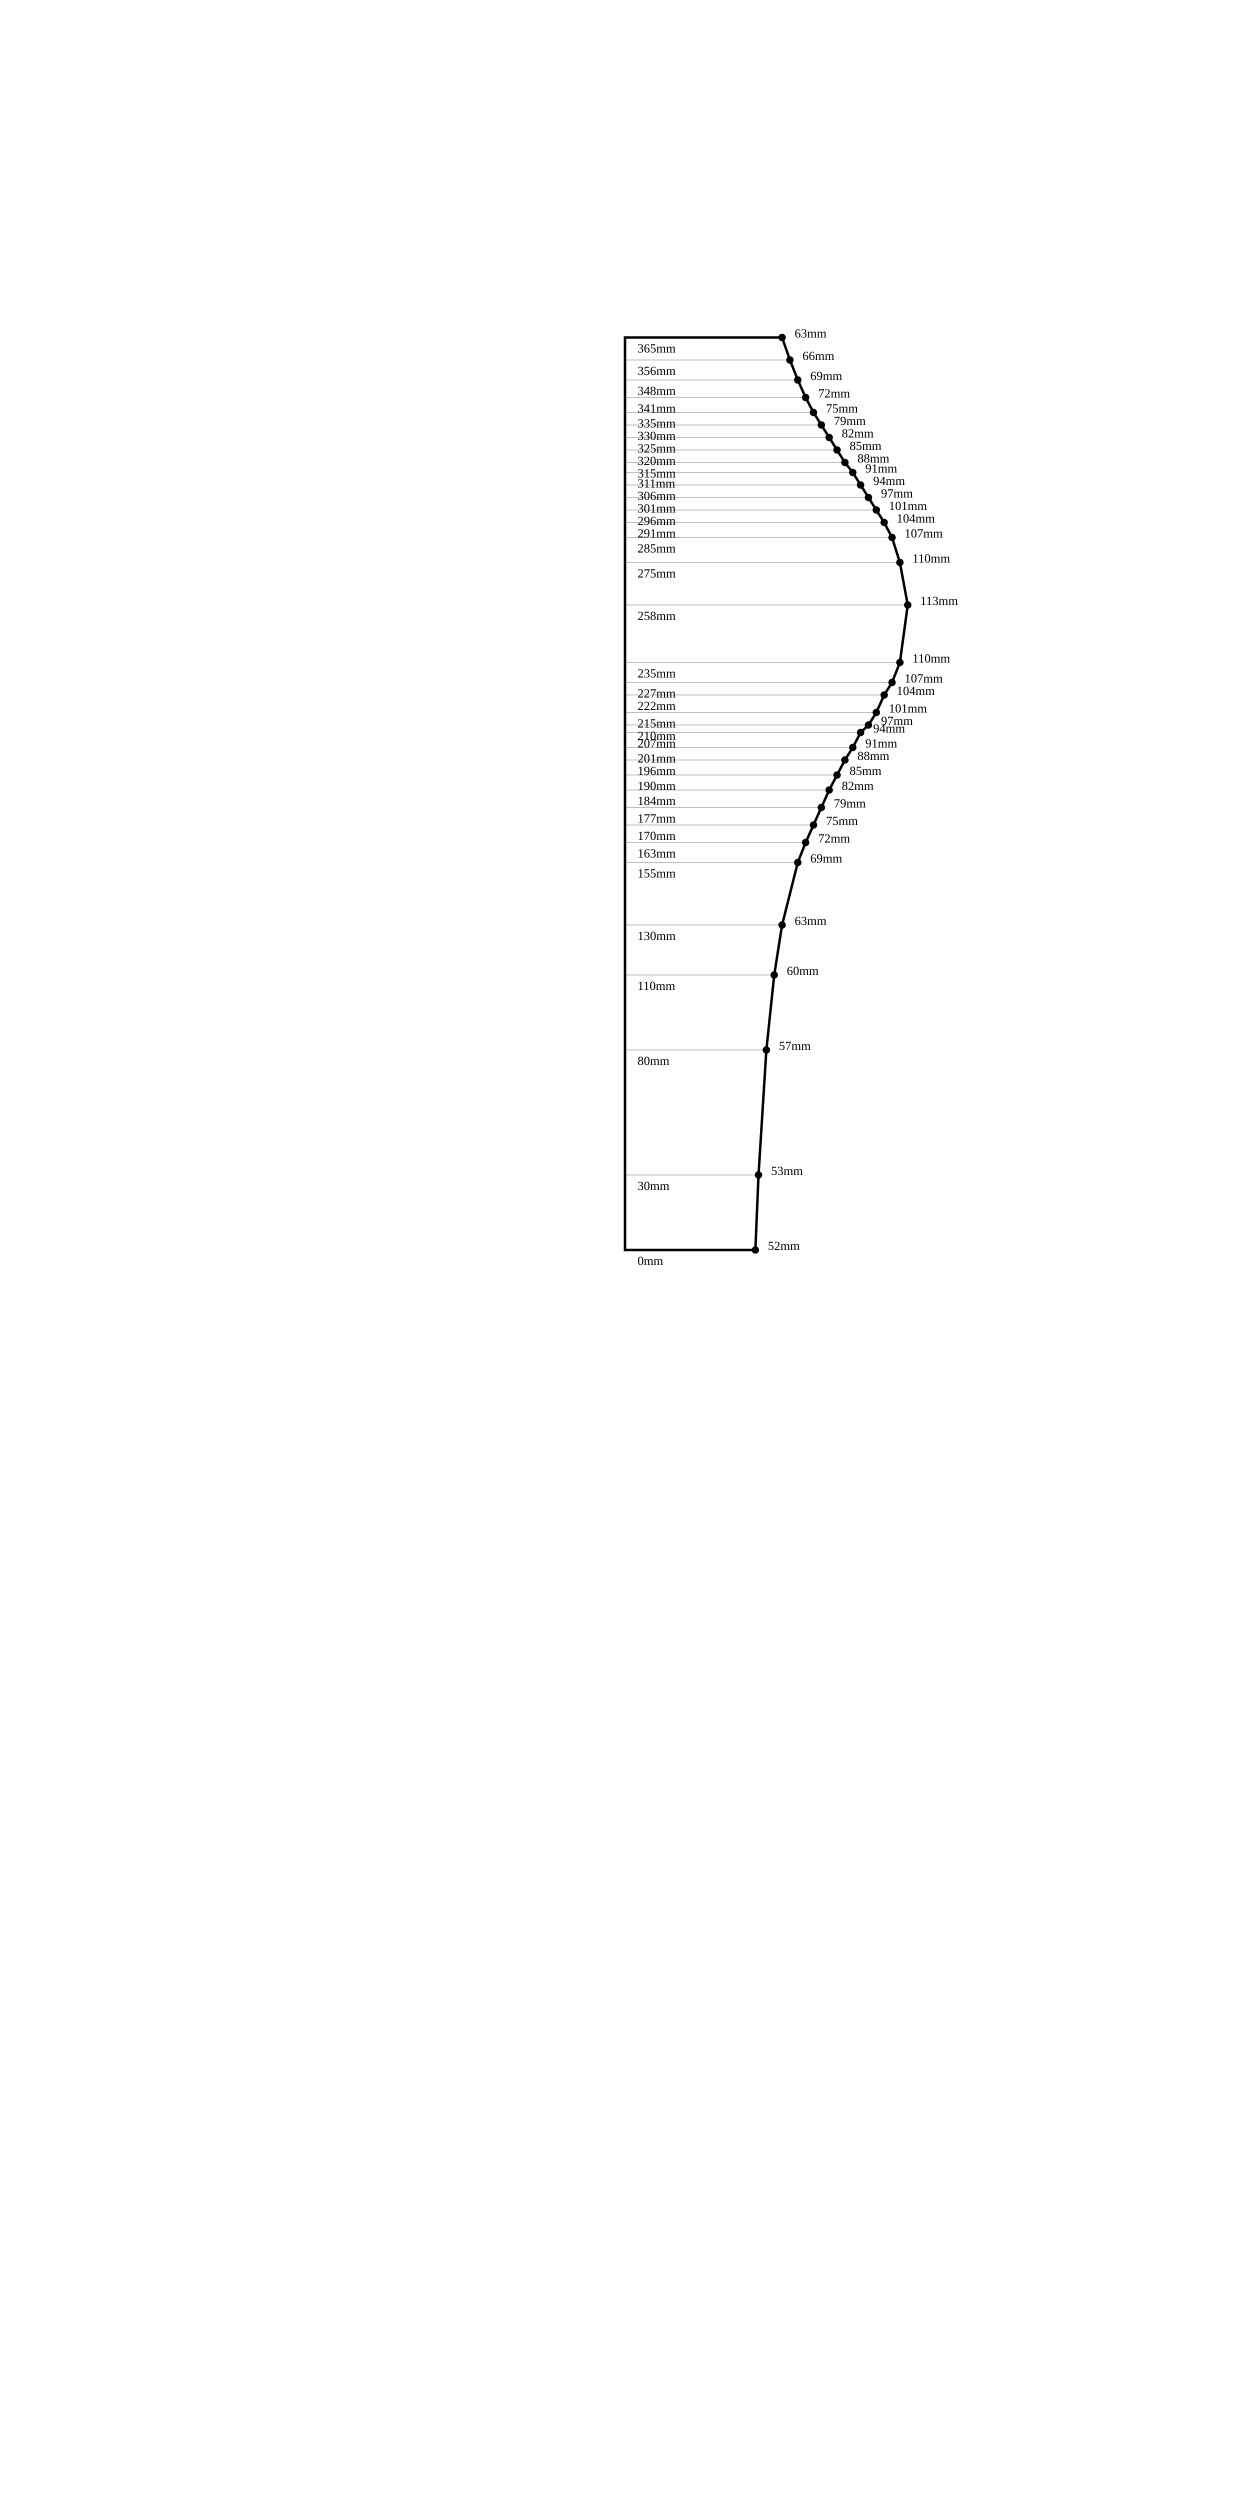
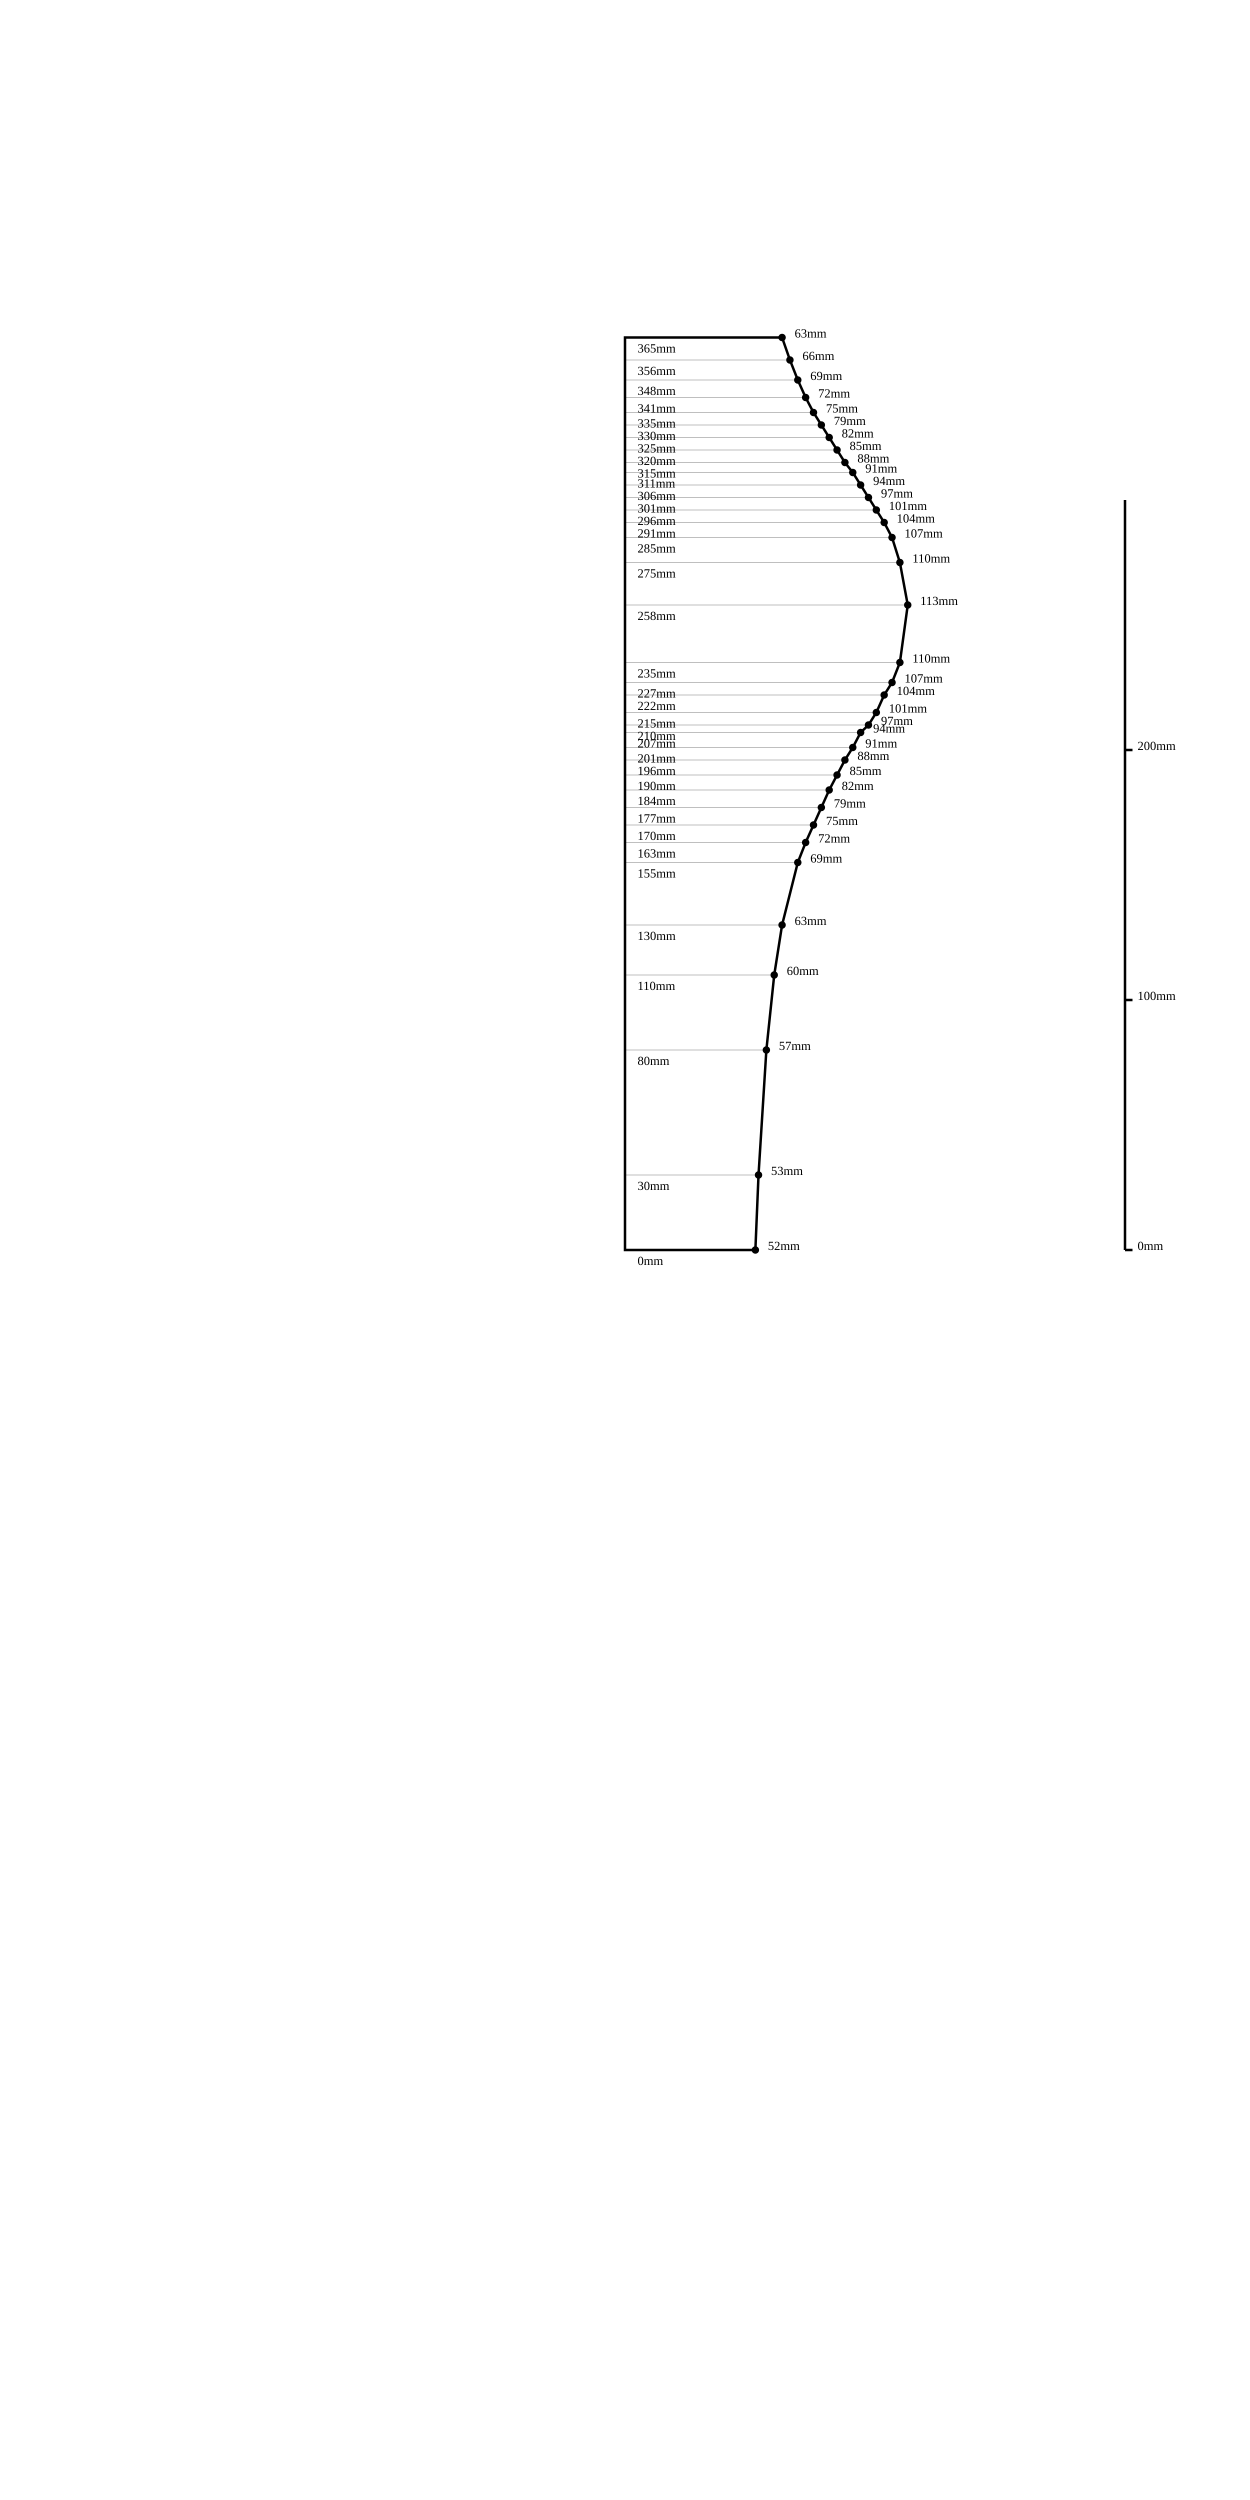
<svg xmlns="http://www.w3.org/2000/svg" width="500" height="1000" viewBox="-250.0 -500.0 500 1000" stroke="black" fill="none">
  <defs>
</defs>
  <path d="M52.15,0 L53.407,-30 L56.549,-80 L59.69,-110 L62.832,-130 L69.115,-155 L72.257,-163 L75.398,-170 L78.54,-177 L81.681,-184 L84.823,-190 L87.965,-196 L91.106,-201 L94.248,-207 L97.389,-210 L100.531,-215 L103.673,-222 L106.814,-227 L109.956,-235 L113.097,-258 L109.956,-275 L106.814,-285 L103.673,-291 L100.531,-296 L97.389,-301 L94.248,-306 L91.106,-311 L87.965,-315 L84.823,-320 L81.681,-325 L78.54,-330 L75.398,-335 L72.257,-341 L69.115,-348 L65.973,-356 L62.832,-365" />
  <circle cx="52.15" cy="0" r="1" fill="black" />
  <text x="57.15" y="0" font-size="5" stroke="none" fill="#000000" dy="0em">52mm</text>
-   <path d="M0,0 L52.15,0" stroke-width="0.1" stroke="dashed" />
+   <path d="M0,0 L52.15,0" stroke-width="0.1" />
  <text x="5" y="6" font-size="5" stroke="none" fill="#000000" dy="0em">0mm</text>
  <circle cx="53.407" cy="-30" r="1" fill="black" />
  <text x="58.407" y="-30" font-size="5" stroke="none" fill="#000000" dy="0em">53mm</text>
-   <path d="M0,-30 L53.407,-30" stroke-width="0.1" stroke="dashed" />
+   <path d="M0,-30 L53.407,-30" stroke-width="0.1" />
  <text x="5" y="-24" font-size="5" stroke="none" fill="#000000" dy="0em">30mm</text>
  <circle cx="56.549" cy="-80" r="1" fill="black" />
  <text x="61.549" y="-80" font-size="5" stroke="none" fill="#000000" dy="0em">57mm</text>
-   <path d="M0,-80 L56.549,-80" stroke-width="0.1" stroke="dashed" />
+   <path d="M0,-80 L56.549,-80" stroke-width="0.1" />
  <text x="5" y="-74" font-size="5" stroke="none" fill="#000000" dy="0em">80mm</text>
  <circle cx="59.69" cy="-110" r="1" fill="black" />
  <text x="64.69" y="-110" font-size="5" stroke="none" fill="#000000" dy="0em">60mm</text>
-   <path d="M0,-110 L59.69,-110" stroke-width="0.1" stroke="dashed" />
+   <path d="M0,-110 L59.69,-110" stroke-width="0.1" />
  <text x="5" y="-104" font-size="5" stroke="none" fill="#000000" dy="0em">110mm</text>
  <circle cx="62.832" cy="-130" r="1" fill="black" />
  <text x="67.832" y="-130" font-size="5" stroke="none" fill="#000000" dy="0em">63mm</text>
-   <path d="M0,-130 L62.832,-130" stroke-width="0.1" stroke="dashed" />
+   <path d="M0,-130 L62.832,-130" stroke-width="0.1" />
  <text x="5" y="-124" font-size="5" stroke="none" fill="#000000" dy="0em">130mm</text>
  <circle cx="69.115" cy="-155" r="1" fill="black" />
  <text x="74.115" y="-155" font-size="5" stroke="none" fill="#000000" dy="0em">69mm</text>
-   <path d="M0,-155 L69.115,-155" stroke-width="0.1" stroke="dashed" />
+   <path d="M0,-155 L69.115,-155" stroke-width="0.1" />
  <text x="5" y="-149" font-size="5" stroke="none" fill="#000000" dy="0em">155mm</text>
  <circle cx="72.257" cy="-163" r="1" fill="black" />
  <text x="77.257" y="-163" font-size="5" stroke="none" fill="#000000" dy="0em">72mm</text>
-   <path d="M0,-163 L72.257,-163" stroke-width="0.1" stroke="dashed" />
+   <path d="M0,-163 L72.257,-163" stroke-width="0.1" />
  <text x="5" y="-157" font-size="5" stroke="none" fill="#000000" dy="0em">163mm</text>
  <circle cx="75.398" cy="-170" r="1" fill="black" />
  <text x="80.398" y="-170" font-size="5" stroke="none" fill="#000000" dy="0em">75mm</text>
-   <path d="M0,-170 L75.398,-170" stroke-width="0.1" stroke="dashed" />
+   <path d="M0,-170 L75.398,-170" stroke-width="0.1" />
  <text x="5" y="-164" font-size="5" stroke="none" fill="#000000" dy="0em">170mm</text>
  <circle cx="78.54" cy="-177" r="1" fill="black" />
  <text x="83.54" y="-177" font-size="5" stroke="none" fill="#000000" dy="0em">79mm</text>
-   <path d="M0,-177 L78.54,-177" stroke-width="0.1" stroke="dashed" />
+   <path d="M0,-177 L78.54,-177" stroke-width="0.1" />
  <text x="5" y="-171" font-size="5" stroke="none" fill="#000000" dy="0em">177mm</text>
  <circle cx="81.681" cy="-184" r="1" fill="black" />
  <text x="86.681" y="-184" font-size="5" stroke="none" fill="#000000" dy="0em">82mm</text>
-   <path d="M0,-184 L81.681,-184" stroke-width="0.1" stroke="dashed" />
+   <path d="M0,-184 L81.681,-184" stroke-width="0.1" />
  <text x="5" y="-178" font-size="5" stroke="none" fill="#000000" dy="0em">184mm</text>
  <circle cx="84.823" cy="-190" r="1" fill="black" />
  <text x="89.823" y="-190" font-size="5" stroke="none" fill="#000000" dy="0em">85mm</text>
-   <path d="M0,-190 L84.823,-190" stroke-width="0.1" stroke="dashed" />
+   <path d="M0,-190 L84.823,-190" stroke-width="0.1" />
  <text x="5" y="-184" font-size="5" stroke="none" fill="#000000" dy="0em">190mm</text>
  <circle cx="87.965" cy="-196" r="1" fill="black" />
  <text x="92.965" y="-196" font-size="5" stroke="none" fill="#000000" dy="0em">88mm</text>
-   <path d="M0,-196 L87.965,-196" stroke-width="0.1" stroke="dashed" />
+   <path d="M0,-196 L87.965,-196" stroke-width="0.1" />
  <text x="5" y="-190" font-size="5" stroke="none" fill="#000000" dy="0em">196mm</text>
  <circle cx="91.106" cy="-201" r="1" fill="black" />
  <text x="96.106" y="-201" font-size="5" stroke="none" fill="#000000" dy="0em">91mm</text>
-   <path d="M0,-201 L91.106,-201" stroke-width="0.1" stroke="dashed" />
+   <path d="M0,-201 L91.106,-201" stroke-width="0.1" />
  <text x="5" y="-195" font-size="5" stroke="none" fill="#000000" dy="0em">201mm</text>
  <circle cx="94.248" cy="-207" r="1" fill="black" />
  <text x="99.248" y="-207" font-size="5" stroke="none" fill="#000000" dy="0em">94mm</text>
-   <path d="M0,-207 L94.248,-207" stroke-width="0.1" stroke="dashed" />
+   <path d="M0,-207 L94.248,-207" stroke-width="0.1" />
  <text x="5" y="-201" font-size="5" stroke="none" fill="#000000" dy="0em">207mm</text>
  <circle cx="97.389" cy="-210" r="1" fill="black" />
  <text x="102.389" y="-210" font-size="5" stroke="none" fill="#000000" dy="0em">97mm</text>
-   <path d="M0,-210 L97.389,-210" stroke-width="0.1" stroke="dashed" />
+   <path d="M0,-210 L97.389,-210" stroke-width="0.1" />
  <text x="5" y="-204" font-size="5" stroke="none" fill="#000000" dy="0em">210mm</text>
  <circle cx="100.531" cy="-215" r="1" fill="black" />
  <text x="105.531" y="-215" font-size="5" stroke="none" fill="#000000" dy="0em">101mm</text>
-   <path d="M0,-215 L100.531,-215" stroke-width="0.1" stroke="dashed" />
+   <path d="M0,-215 L100.531,-215" stroke-width="0.1" />
  <text x="5" y="-209" font-size="5" stroke="none" fill="#000000" dy="0em">215mm</text>
  <circle cx="103.673" cy="-222" r="1" fill="black" />
  <text x="108.673" y="-222" font-size="5" stroke="none" fill="#000000" dy="0em">104mm</text>
-   <path d="M0,-222 L103.673,-222" stroke-width="0.1" stroke="dashed" />
+   <path d="M0,-222 L103.673,-222" stroke-width="0.1" />
  <text x="5" y="-216" font-size="5" stroke="none" fill="#000000" dy="0em">222mm</text>
  <circle cx="106.814" cy="-227" r="1" fill="black" />
  <text x="111.814" y="-227" font-size="5" stroke="none" fill="#000000" dy="0em">107mm</text>
-   <path d="M0,-227 L106.814,-227" stroke-width="0.1" stroke="dashed" />
+   <path d="M0,-227 L106.814,-227" stroke-width="0.1" />
  <text x="5" y="-221" font-size="5" stroke="none" fill="#000000" dy="0em">227mm</text>
  <circle cx="109.956" cy="-235" r="1" fill="black" />
  <text x="114.956" y="-235" font-size="5" stroke="none" fill="#000000" dy="0em">110mm</text>
-   <path d="M0,-235 L109.956,-235" stroke-width="0.1" stroke="dashed" />
+   <path d="M0,-235 L109.956,-235" stroke-width="0.1" />
  <text x="5" y="-229" font-size="5" stroke="none" fill="#000000" dy="0em">235mm</text>
  <circle cx="113.097" cy="-258" r="1" fill="black" />
  <text x="118.097" y="-258" font-size="5" stroke="none" fill="#000000" dy="0em">113mm</text>
-   <path d="M0,-258 L113.097,-258" stroke-width="0.1" stroke="dashed" />
+   <path d="M0,-258 L113.097,-258" stroke-width="0.1" />
  <text x="5" y="-252" font-size="5" stroke="none" fill="#000000" dy="0em">258mm</text>
  <circle cx="109.956" cy="-275" r="1" fill="black" />
  <text x="114.956" y="-275" font-size="5" stroke="none" fill="#000000" dy="0em">110mm</text>
-   <path d="M0,-275 L109.956,-275" stroke-width="0.1" stroke="dashed" />
+   <path d="M0,-275 L109.956,-275" stroke-width="0.1" />
  <text x="5" y="-269" font-size="5" stroke="none" fill="#000000" dy="0em">275mm</text>
  <circle cx="106.814" cy="-285" r="1" fill="black" />
  <text x="111.814" y="-285" font-size="5" stroke="none" fill="#000000" dy="0em">107mm</text>
-   <path d="M0,-285 L106.814,-285" stroke-width="0.1" stroke="dashed" />
+   <path d="M0,-285 L106.814,-285" stroke-width="0.1" />
  <text x="5" y="-279" font-size="5" stroke="none" fill="#000000" dy="0em">285mm</text>
  <circle cx="103.673" cy="-291" r="1" fill="black" />
  <text x="108.673" y="-291" font-size="5" stroke="none" fill="#000000" dy="0em">104mm</text>
-   <path d="M0,-291 L103.673,-291" stroke-width="0.1" stroke="dashed" />
+   <path d="M0,-291 L103.673,-291" stroke-width="0.1" />
  <text x="5" y="-285" font-size="5" stroke="none" fill="#000000" dy="0em">291mm</text>
  <circle cx="100.531" cy="-296" r="1" fill="black" />
  <text x="105.531" y="-296" font-size="5" stroke="none" fill="#000000" dy="0em">101mm</text>
-   <path d="M0,-296 L100.531,-296" stroke-width="0.1" stroke="dashed" />
+   <path d="M0,-296 L100.531,-296" stroke-width="0.1" />
  <text x="5" y="-290" font-size="5" stroke="none" fill="#000000" dy="0em">296mm</text>
  <circle cx="97.389" cy="-301" r="1" fill="black" />
  <text x="102.389" y="-301" font-size="5" stroke="none" fill="#000000" dy="0em">97mm</text>
-   <path d="M0,-301 L97.389,-301" stroke-width="0.1" stroke="dashed" />
+   <path d="M0,-301 L97.389,-301" stroke-width="0.1" />
  <text x="5" y="-295" font-size="5" stroke="none" fill="#000000" dy="0em">301mm</text>
  <circle cx="94.248" cy="-306" r="1" fill="black" />
  <text x="99.248" y="-306" font-size="5" stroke="none" fill="#000000" dy="0em">94mm</text>
-   <path d="M0,-306 L94.248,-306" stroke-width="0.1" stroke="dashed" />
+   <path d="M0,-306 L94.248,-306" stroke-width="0.1" />
  <text x="5" y="-300" font-size="5" stroke="none" fill="#000000" dy="0em">306mm</text>
  <circle cx="91.106" cy="-311" r="1" fill="black" />
  <text x="96.106" y="-311" font-size="5" stroke="none" fill="#000000" dy="0em">91mm</text>
-   <path d="M0,-311 L91.106,-311" stroke-width="0.1" stroke="dashed" />
+   <path d="M0,-311 L91.106,-311" stroke-width="0.1" />
  <text x="5" y="-305" font-size="5" stroke="none" fill="#000000" dy="0em">311mm</text>
  <circle cx="87.965" cy="-315" r="1" fill="black" />
  <text x="92.965" y="-315" font-size="5" stroke="none" fill="#000000" dy="0em">88mm</text>
-   <path d="M0,-315 L87.965,-315" stroke-width="0.1" stroke="dashed" />
+   <path d="M0,-315 L87.965,-315" stroke-width="0.1" />
  <text x="5" y="-309" font-size="5" stroke="none" fill="#000000" dy="0em">315mm</text>
  <circle cx="84.823" cy="-320" r="1" fill="black" />
  <text x="89.823" y="-320" font-size="5" stroke="none" fill="#000000" dy="0em">85mm</text>
-   <path d="M0,-320 L84.823,-320" stroke-width="0.1" stroke="dashed" />
+   <path d="M0,-320 L84.823,-320" stroke-width="0.1" />
  <text x="5" y="-314" font-size="5" stroke="none" fill="#000000" dy="0em">320mm</text>
  <circle cx="81.681" cy="-325" r="1" fill="black" />
  <text x="86.681" y="-325" font-size="5" stroke="none" fill="#000000" dy="0em">82mm</text>
-   <path d="M0,-325 L81.681,-325" stroke-width="0.1" stroke="dashed" />
+   <path d="M0,-325 L81.681,-325" stroke-width="0.1" />
  <text x="5" y="-319" font-size="5" stroke="none" fill="#000000" dy="0em">325mm</text>
  <circle cx="78.54" cy="-330" r="1" fill="black" />
  <text x="83.54" y="-330" font-size="5" stroke="none" fill="#000000" dy="0em">79mm</text>
-   <path d="M0,-330 L78.54,-330" stroke-width="0.1" stroke="dashed" />
+   <path d="M0,-330 L78.54,-330" stroke-width="0.1" />
  <text x="5" y="-324" font-size="5" stroke="none" fill="#000000" dy="0em">330mm</text>
  <circle cx="75.398" cy="-335" r="1" fill="black" />
  <text x="80.398" y="-335" font-size="5" stroke="none" fill="#000000" dy="0em">75mm</text>
-   <path d="M0,-335 L75.398,-335" stroke-width="0.1" stroke="dashed" />
+   <path d="M0,-335 L75.398,-335" stroke-width="0.1" />
  <text x="5" y="-329" font-size="5" stroke="none" fill="#000000" dy="0em">335mm</text>
  <circle cx="72.257" cy="-341" r="1" fill="black" />
  <text x="77.257" y="-341" font-size="5" stroke="none" fill="#000000" dy="0em">72mm</text>
-   <path d="M0,-341 L72.257,-341" stroke-width="0.1" stroke="dashed" />
+   <path d="M0,-341 L72.257,-341" stroke-width="0.1" />
  <text x="5" y="-335" font-size="5" stroke="none" fill="#000000" dy="0em">341mm</text>
  <circle cx="69.115" cy="-348" r="1" fill="black" />
  <text x="74.115" y="-348" font-size="5" stroke="none" fill="#000000" dy="0em">69mm</text>
-   <path d="M0,-348 L69.115,-348" stroke-width="0.1" stroke="dashed" />
+   <path d="M0,-348 L69.115,-348" stroke-width="0.1" />
  <text x="5" y="-342" font-size="5" stroke="none" fill="#000000" dy="0em">348mm</text>
  <circle cx="65.973" cy="-356" r="1" fill="black" />
  <text x="70.973" y="-356" font-size="5" stroke="none" fill="#000000" dy="0em">66mm</text>
-   <path d="M0,-356 L65.973,-356" stroke-width="0.1" stroke="dashed" />
+   <path d="M0,-356 L65.973,-356" stroke-width="0.1" />
  <text x="5" y="-350" font-size="5" stroke="none" fill="#000000" dy="0em">356mm</text>
  <circle cx="62.832" cy="-365" r="1" fill="black" />
  <text x="67.832" y="-365" font-size="5" stroke="none" fill="#000000" dy="0em">63mm</text>
-   <path d="M0,-365 L62.832,-365" stroke-width="0.1" stroke="dashed" />
+   <path d="M0,-365 L62.832,-365" stroke-width="0.1" />
  <text x="5" y="-359" font-size="5" stroke="none" fill="#000000" dy="0em">365mm</text>
  <path d="M52.15,0 L0,0 L0,-365 L62.832,-365" stroke="black" />
+   <g>
+     <path d="M200,0 L200,-300" />
+     <path d="M200,0 L203.0,-0.0" />
+     <text x="205.0" y="-0.0" font-size="5" stroke="none" fill="black" dy="0em">0mm</text>
+     <path d="M200.0,-100.0 L203.0,-100.0" />
+     <text x="205.0" y="-100.0" font-size="5" stroke="none" fill="black" dy="0em">100mm</text>
+     <path d="M200.0,-200.0 L203.0,-200.0" />
+     <text x="205.0" y="-200.0" font-size="5" stroke="none" fill="black" dy="0em">200mm</text>
+   </g>
</svg>
